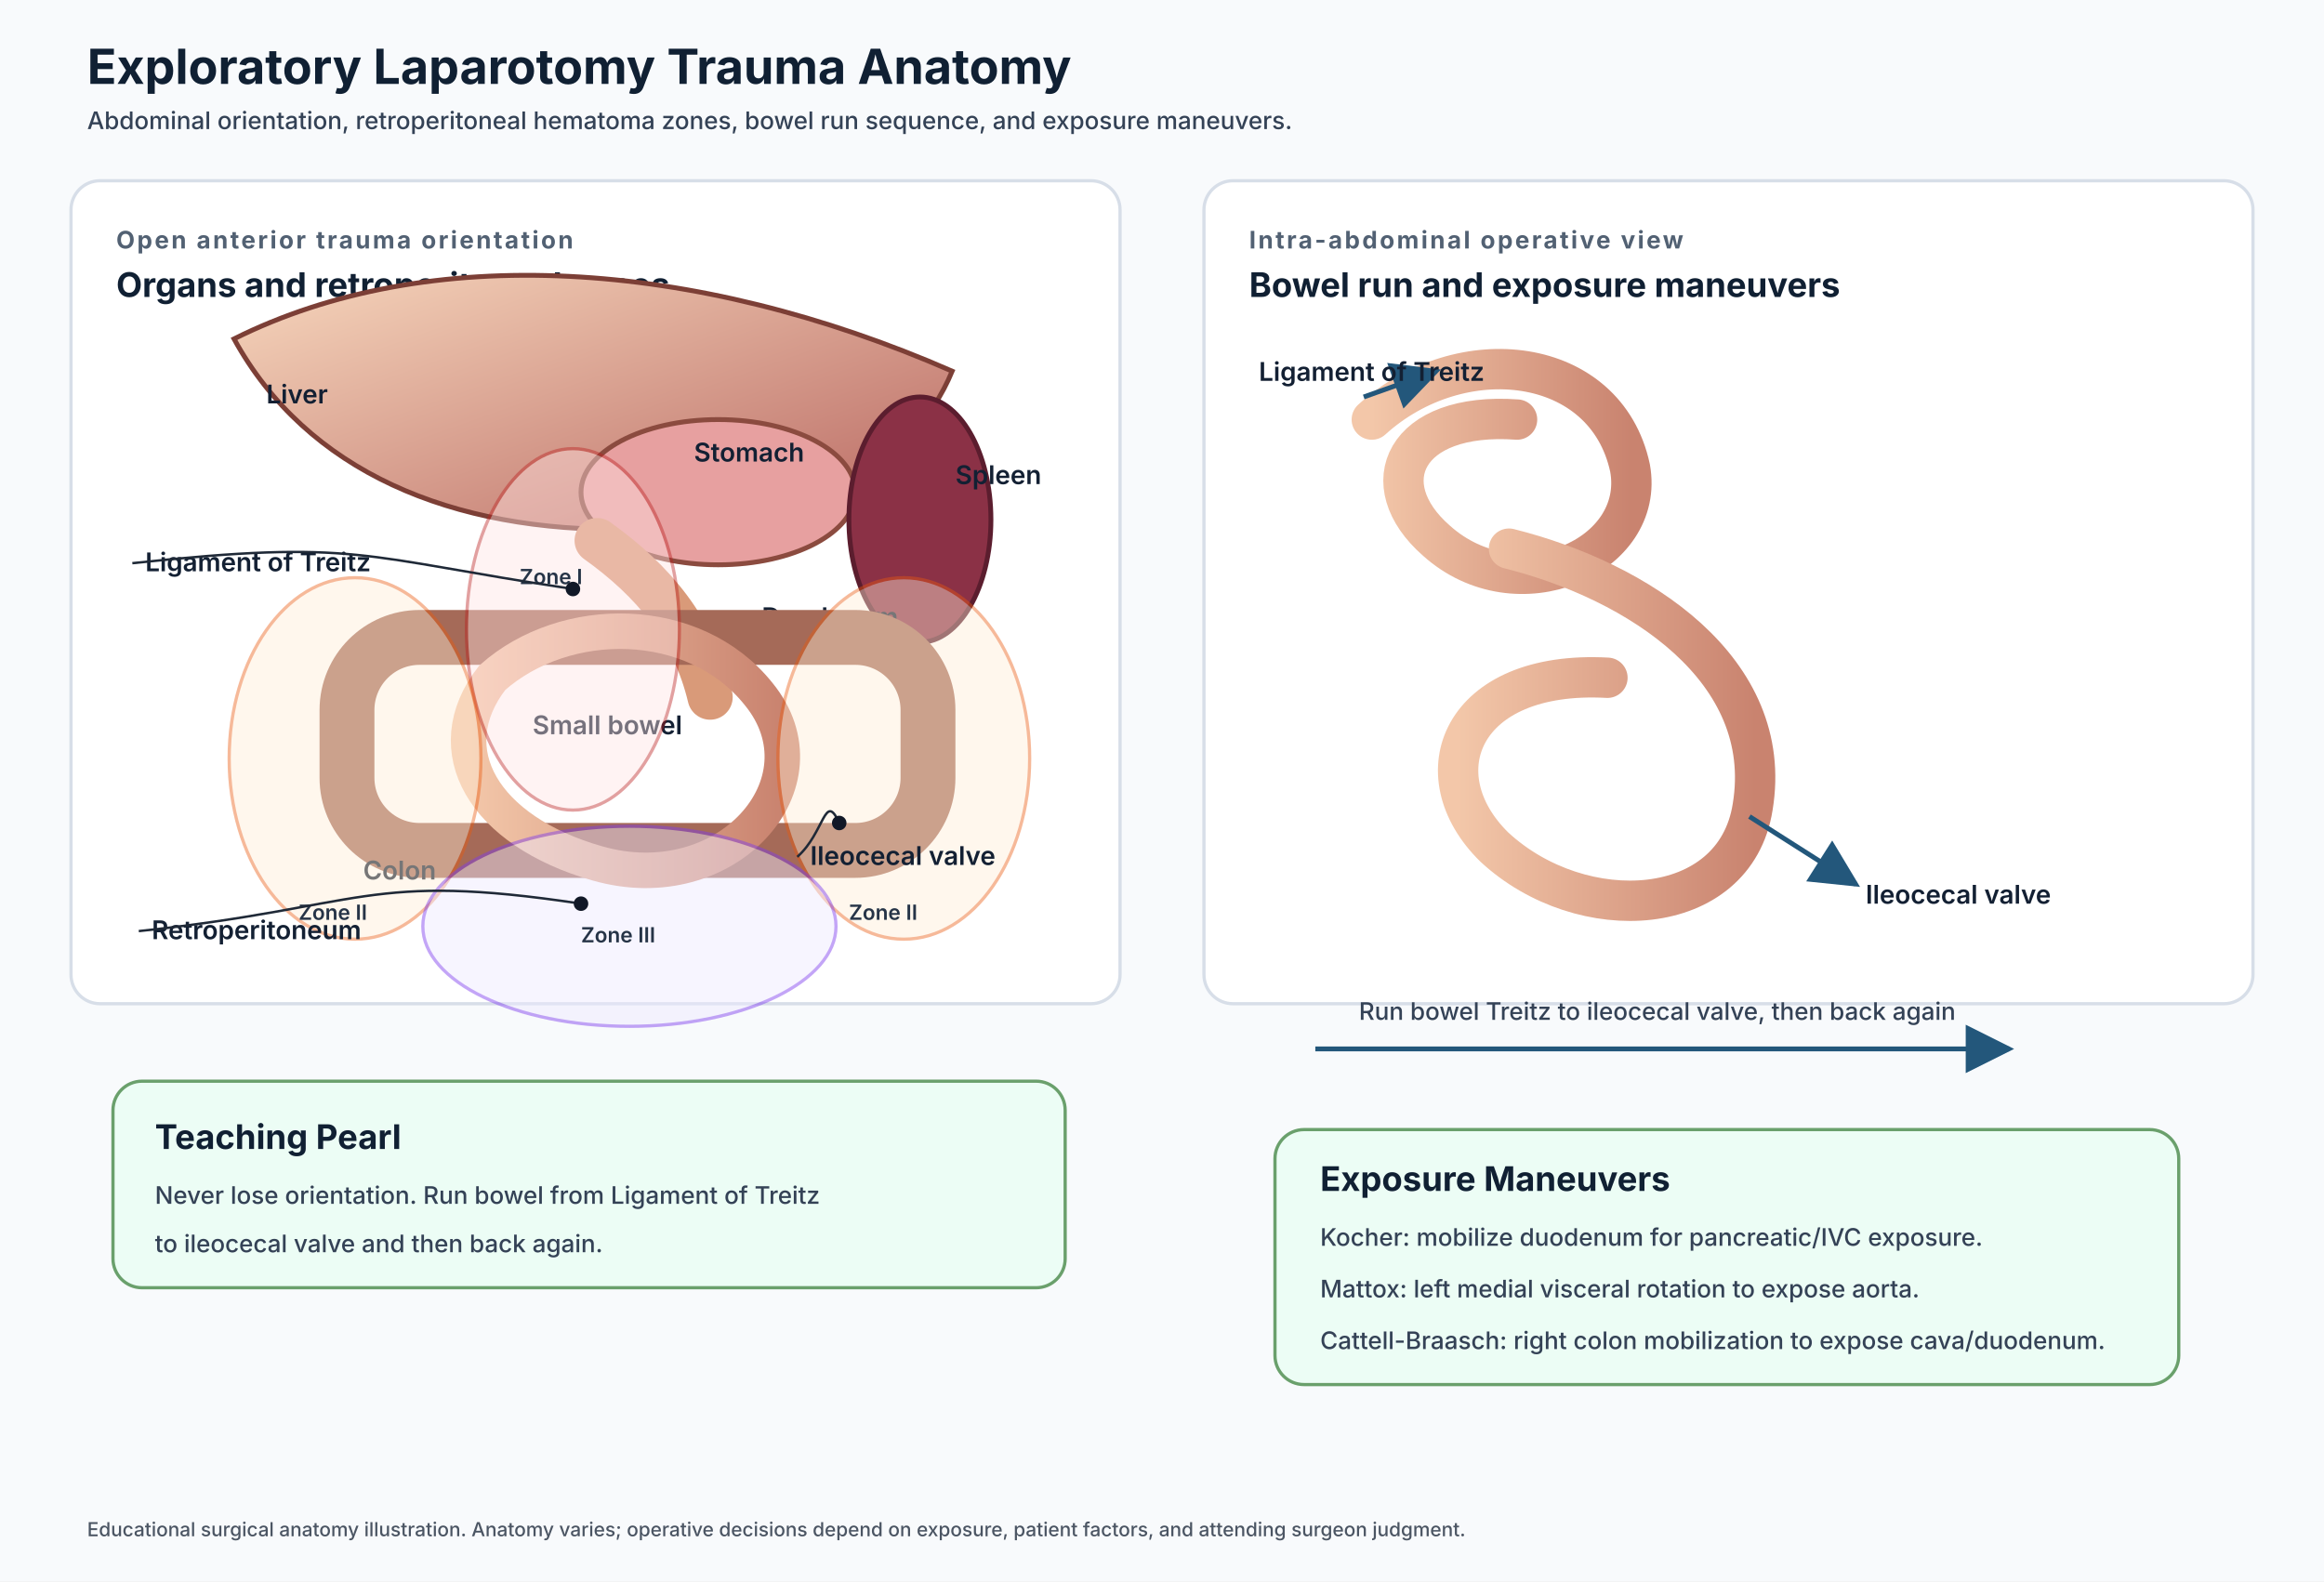
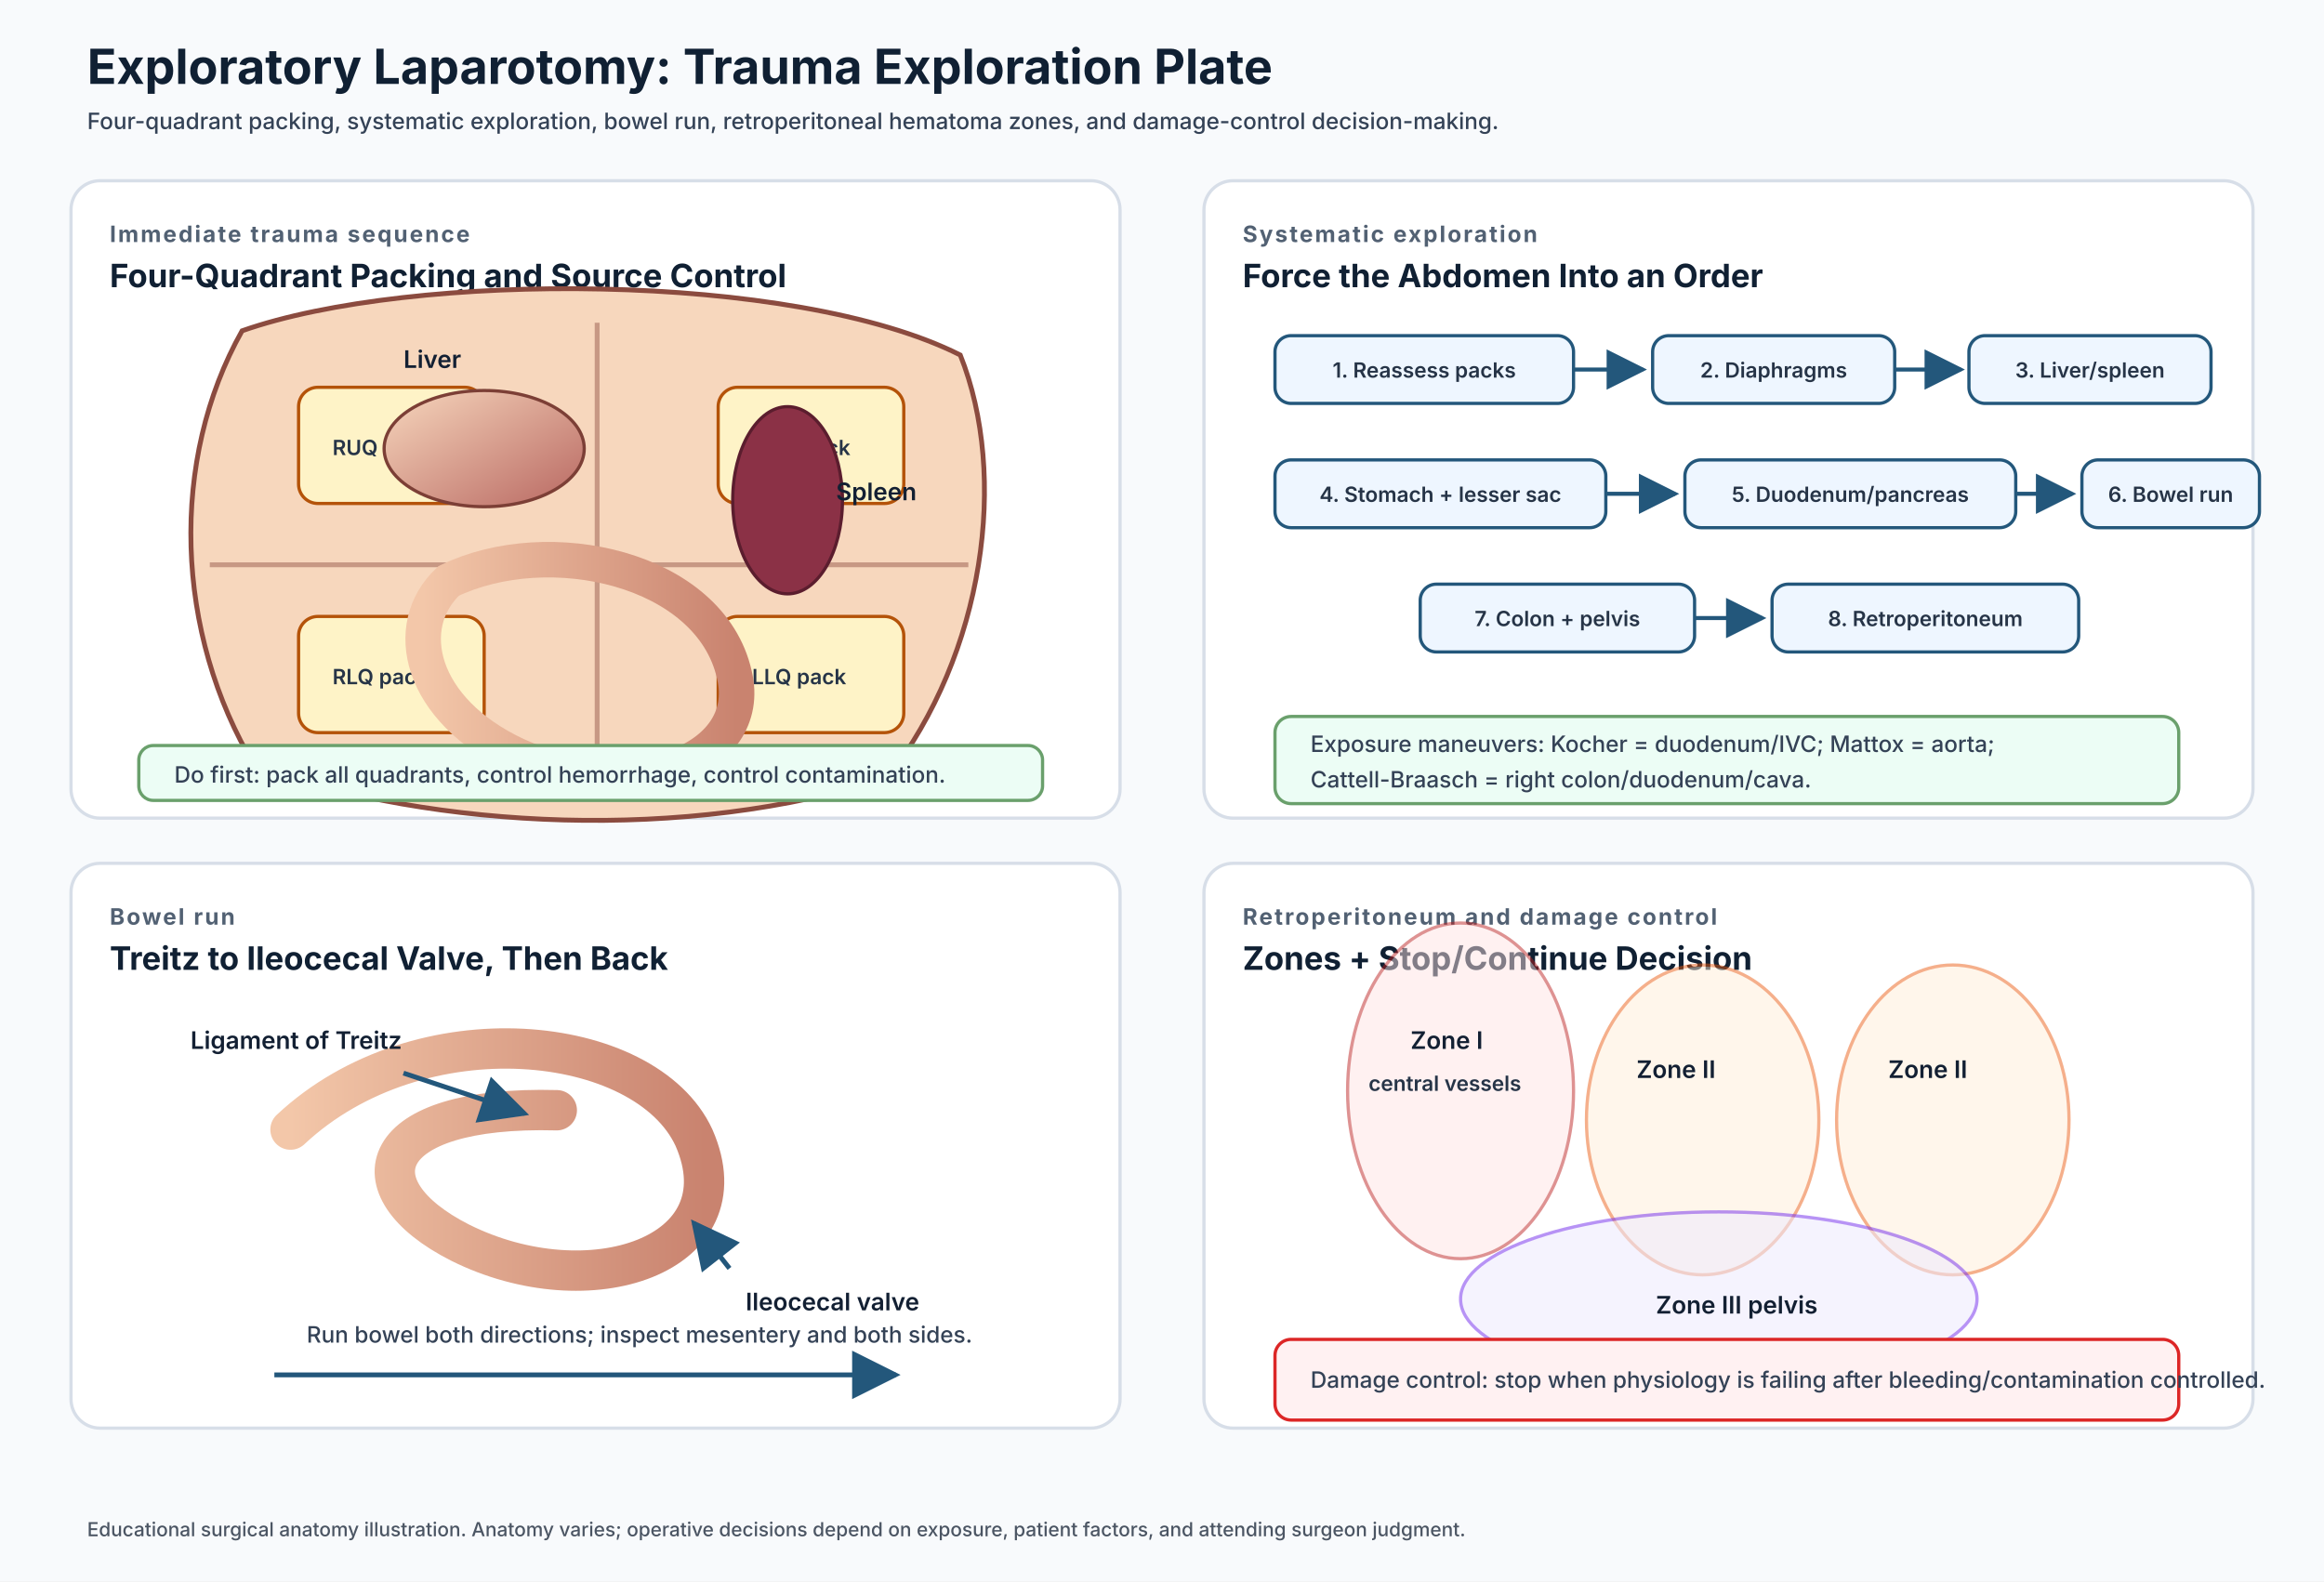
<svg xmlns="http://www.w3.org/2000/svg" viewBox="0 0 1440 980" role="img">
  <defs>
    <linearGradient id="bowel" x1="0" x2="1">
      <stop offset="0" stop-color="#f3c7a9" />
      <stop offset="1" stop-color="#c9836f" />
    </linearGradient>
    <linearGradient id="organ" x1="0" x2="1" y1="0" y2="1">
      <stop offset="0" stop-color="#f7d7bd" />
      <stop offset="1" stop-color="#b86761" />
    </linearGradient>
    <linearGradient id="muscle" x1="0" x2="1">
      <stop offset="0" stop-color="#e7a0a0" />
      <stop offset="1" stop-color="#a94d55" />
    </linearGradient>
    <linearGradient id="thyroid" x1="0" x2="1">
      <stop offset="0" stop-color="#c77a66" />
      <stop offset="1" stop-color="#8c3f45" />
    </linearGradient>
    <marker id="dot" markerWidth="8" markerHeight="8" refX="4" refY="4">
      <circle cx="4" cy="4" r="3" fill="#111827" />
    </marker>
    <marker id="arrow" markerWidth="10" markerHeight="10" refX="9" refY="5" orient="auto">
      <path d="M0,0 L10,5 L0,10 z" fill="#23577b" />
    </marker>
    <style>
- .bg{fill:#f8fafc}.panel{fill:#fff;stroke:#d7dee8;stroke-width:2}.title{font:700 30px Inter,Arial,sans-serif;fill:#102033}.sub{font:700 15px Inter,Arial,sans-serif;fill:#526173;text-transform:uppercase;letter-spacing:1.4px}.h{font:700 21px Inter,Arial,sans-serif;fill:#102033}.label{font:600 16px Inter,Arial,sans-serif;fill:#132033}.small{font:600 13px Inter,Arial,sans-serif;fill:#263447}.note{font:500 15px Inter,Arial,sans-serif;fill:#344256}.tiny{font:500 12px Inter,Arial,sans-serif;fill:#4b5563}.leader{fill:none;stroke:#1f2937;stroke-width:1.5;marker-end:url(#dot)}.artery{fill:none;stroke:#b91c1c;stroke-width:6;stroke-linecap:round;stroke-linejoin:round}.vein{fill:none;stroke:#2563eb;stroke-width:6;stroke-linecap:round}.nerve{fill:none;stroke:#d6a21e;stroke-width:5;stroke-linecap:round;stroke-dasharray:8 5}.duct{fill:none;stroke:#7f9b42;stroke-width:13;stroke-linecap:round;stroke-linejoin:round}.danger{fill:#fff1f2;stroke:#dc2626;stroke-width:2}.pearl{fill:#ecfdf5;stroke:#6aa06c;stroke-width:2}.variant{fill:#fff7ed;stroke:#f59e0b;stroke-width:2}.flow{fill:#eef6ff;stroke:#23577b;stroke-width:2}.mesh{fill:#dbeafe;stroke:#2563eb;stroke-width:2;stroke-dasharray:6 4}.zone1{fill:#fee2e2;stroke:#b91c1c;stroke-width:2}.zone2{fill:#ffedd5;stroke:#ea580c;stroke-width:2}.zone3{fill:#ede9fe;stroke:#7c3aed;stroke-width:2}
+ .bg{fill:#f8fafc}.panel{fill:#fff;stroke:#d7dee8;stroke-width:2}.title{font:700 30px Inter,Arial,sans-serif;fill:#102033}.sub{font:700 14px Inter,Arial,sans-serif;fill:#526173;text-transform:uppercase;letter-spacing:1.2px}.h{font:700 20px Inter,Arial,sans-serif;fill:#102033}.label{font:600 15px Inter,Arial,sans-serif;fill:#132033}.small{font:600 13px Inter,Arial,sans-serif;fill:#263447}.note{font:500 14px Inter,Arial,sans-serif;fill:#344256}.tiny{font:500 12px Inter,Arial,sans-serif;fill:#4b5563}.leader{fill:none;stroke:#1f2937;stroke-width:1.5;marker-end:url(#dot)}.artery{fill:none;stroke:#b91c1c;stroke-width:5;stroke-linecap:round;stroke-linejoin:round}.vein{fill:none;stroke:#2563eb;stroke-width:5;stroke-linecap:round}.nerve{fill:none;stroke:#d6a21e;stroke-width:4.5;stroke-linecap:round;stroke-dasharray:7 5}.duct{fill:none;stroke:#7f9b42;stroke-width:12;stroke-linecap:round;stroke-linejoin:round}.danger{fill:#fff1f2;stroke:#dc2626;stroke-width:2}.pearl{fill:#ecfdf5;stroke:#6aa06c;stroke-width:2}.variant{fill:#fff7ed;stroke:#f59e0b;stroke-width:2}.flow{fill:#eef6ff;stroke:#23577b;stroke-width:2}.mesh{fill:#dbeafe;stroke:#2563eb;stroke-width:2;stroke-dasharray:6 4}.zone1{fill:#fee2e2;stroke:#b91c1c;stroke-width:2}.zone2{fill:#ffedd5;stroke:#ea580c;stroke-width:2}.zone3{fill:#ede9fe;stroke:#7c3aed;stroke-width:2}.pack{fill:#fef3c7;stroke:#b45309;stroke-width:2}.cut{stroke:#dc2626;stroke-width:5;stroke-dasharray:9 7}.fat{fill:#f6d7a8;stroke:#b7791f;stroke-width:2}
</style>
  </defs>
  <rect width="1440" height="980" class="bg" />
-   <text x="54" y="52" class="title">Exploratory Laparotomy Trauma Anatomy</text>
-   <text x="54" y="80" class="note">Abdominal orientation, retroperitoneal hematoma zones, bowel run sequence, and exposure maneuvers.</text>
-   <rect x="44" y="112" width="650" height="510" rx="18" class="panel" />
-   <text x="72" y="154" class="sub">Open anterior trauma orientation</text>
-   <text x="72" y="184" class="h">Organs and retroperitoneal zones</text>
-   <path d="M145 210 C265 150 430 160 590 230 C565 290 500 325 390 328 C280 330 190 292 145 210Z" fill="url(#organ)" stroke="#7c3f36" stroke-width="3" />
-   <text x="165" y="250" class="label">Liver</text>
-   <ellipse cx="445" cy="305" rx="85" ry="45" fill="#e7a0a0" stroke="#8b4b3f" stroke-width="3" />
-   <text x="430" y="286" class="label">Stomach</text>
-   <ellipse cx="570" cy="322" rx="44" ry="76" fill="#8b3146" stroke="#5b1d2e" stroke-width="3" />
-   <text x="592" y="300" class="label">Spleen</text>
-   <path d="M370 335 C405 360 430 390 440 432" fill="none" stroke="#d99a79" stroke-width="28" stroke-linecap="round" />
-   <text x="472" y="388" class="label">Duodenum</text>
-   <rect x="215" y="395" width="360" height="132" rx="45" fill="none" stroke="#a56a58" stroke-width="34" />
-   <text x="225" y="545" class="label">Colon</text>
-   <path d="M305 420 C350 380 430 380 470 430 C515 485 450 558 370 535 C300 515 270 465 305 420Z" fill="none" stroke="url(#bowel)" stroke-width="22" stroke-linecap="round" />
-   <text x="330" y="455" class="label">Small bowel</text>
-   <ellipse cx="355" cy="390" rx="66" ry="112" class="zone1" opacity=".42" />
-   <text x="322" y="362" class="small">Zone I</text>
-   <ellipse cx="220" cy="470" rx="78" ry="112" class="zone2" opacity=".42" />
-   <ellipse cx="560" cy="470" rx="78" ry="112" class="zone2" opacity=".42" />
-   <text x="185" y="570" class="small">Zone II</text>
-   <text x="526" y="570" class="small">Zone II</text>
-   <ellipse cx="390" cy="574" rx="128" ry="62" class="zone3" opacity=".46" />
-   <text x="360" y="584" class="small">Zone III</text>
-   <text x="94" y="582" class="label">Retroperitoneum</text>
-   <path d="M86 577 C227 562, 227 540, 360 560" class="leader" />
-   <text x="502" y="536" class="label">Ileocecal valve</text>
-   <path d="M494 531 C511 516, 511 490, 520 510" class="leader" />
-   <text x="90" y="354" class="label">Ligament of Treitz</text>
-   <path d="M82 349 C222 334, 222 345, 355 365" class="leader" />
-   <rect x="746" y="112" width="650" height="510" rx="18" class="panel" />
-   <text x="774" y="154" class="sub">Intra-abdominal operative view</text>
-   <text x="774" y="184" class="h">Bowel run and exposure maneuvers</text>
-   <path d="M850 260 C905 210 995 220 1010 290 C1020 345 940 380 890 335 C850 300 870 255 940 260" fill="none" stroke="url(#bowel)" stroke-width="25" stroke-linecap="round" />
-   <path d="M935 340 C1015 360 1100 415 1086 500 C1075 570 980 575 926 525 C880 480 905 415 996 420" fill="none" stroke="url(#bowel)" stroke-width="25" stroke-linecap="round" />
-   <path d="M845 246 L890 230" stroke="#23577b" stroke-width="3" marker-end="url(#arrow)" />
-   <text x="780" y="236" class="label">Ligament of Treitz</text>
-   <path d="M1084 506 L1150 548" stroke="#23577b" stroke-width="3" marker-end="url(#arrow)" />
-   <text x="1156" y="560" class="label">Ileocecal valve</text>
-   <path d="M815 650 L1245 650" stroke="#23577b" stroke-width="3" marker-end="url(#arrow)" />
-   <text x="842" y="632" class="note">Run bowel Treitz to ileocecal valve, then back again</text>
-   <rect x="790" y="700" width="560" height="158" rx="18" class="pearl" />
-   <text x="818" y="738" class="h">Exposure Maneuvers</text>
-   <text x="818" y="772" class="note">Kocher: mobilize duodenum for pancreatic/IVC exposure.</text>
-   <text x="818" y="804" class="note">Mattox: left medial visceral rotation to expose aorta.</text>
-   <text x="818" y="836" class="note">Cattell-Braasch: right colon mobilization to expose cava/duodenum.</text>
-   <rect x="70" y="670" width="590" height="128" rx="18" class="pearl" />
-   <text x="96" y="712" class="h">Teaching Pearl</text>
-   <text x="96" y="746" class="note">Never lose orientation. Run bowel from Ligament of Treitz</text>
-   <text x="96" y="776" class="note">to ileocecal valve and then back again.</text>
+   <text x="54" y="52" class="title">Exploratory Laparotomy: Trauma Exploration Plate</text>
+   <text x="54" y="80" class="note">Four-quadrant packing, systematic exploration, bowel run, retroperitoneal hematoma zones, and damage-control decision-making.</text>
+   <rect x="44" y="112" width="650" height="395" rx="18" class="panel" />
+   <text x="68" y="150" class="sub">Immediate trauma sequence</text>
+   <text x="68" y="178" class="h">Four-Quadrant Packing and Source Control</text>
+   <path d="M150 205 C255 168 492 168 595 220 C625 295 610 405 550 482 C425 522 270 514 158 475 C108 392 105 285 150 205Z" fill="#f7d7bd" stroke="#8b4b3f" stroke-width="3" />
+   <path d="M370 200 L370 492" stroke="#8b4b3f" stroke-width="3" opacity=".45" />
+   <path d="M130 350 L600 350" stroke="#8b4b3f" stroke-width="3" opacity=".45" />
+   <rect x="185" y="240" width="115" height="72" rx="12" class="pack" />
+   <text x="206" y="282" class="small">RUQ pack</text>
+   <rect x="445" y="240" width="115" height="72" rx="12" class="pack" />
+   <text x="466" y="282" class="small">LUQ pack</text>
+   <rect x="185" y="382" width="115" height="72" rx="12" class="pack" />
+   <text x="206" y="424" class="small">RLQ pack</text>
+   <rect x="445" y="382" width="115" height="72" rx="12" class="pack" />
+   <text x="466" y="424" class="small">LLQ pack</text>
+   <ellipse cx="300" cy="278" rx="62" ry="36" fill="url(#organ)" stroke="#7c3f36" stroke-width="2" />
+   <text x="250" y="228" class="label">Liver</text>
+   <ellipse cx="488" cy="310" rx="34" ry="58" fill="#8b3146" stroke="#5b1d2e" stroke-width="2" />
+   <text x="518" y="310" class="label">Spleen</text>
+   <path d="M278 360 C340 330 440 352 455 418 C468 472 390 500 320 468 C260 440 248 388 278 360Z" fill="none" stroke="url(#bowel)" stroke-width="22" stroke-linecap="round" />
+   <rect x="86" y="462" width="560" height="34" rx="9" class="pearl" />
+   <text x="108" y="485" class="note">Do first: pack all quadrants, control hemorrhage, control contamination.</text>
+   <rect x="746" y="112" width="650" height="395" rx="18" class="panel" />
+   <text x="770" y="150" class="sub">Systematic exploration</text>
+   <text x="770" y="178" class="h">Force the Abdomen Into an Order</text>
+   <rect x="790" y="208" width="185" height="42" rx="10" class="flow" />
+   <text x="882.5" y="234" text-anchor="middle" class="small">1. Reassess packs</text>
+   <path d="M975 229 L1018 229" stroke="#23577b" stroke-width="2.5" marker-end="url(#arrow)" />
+   <rect x="1024" y="208" width="150" height="42" rx="10" class="flow" />
+   <text x="1099.0" y="234" text-anchor="middle" class="small">2. Diaphragms</text>
+   <path d="M1174 229 L1215 229" stroke="#23577b" stroke-width="2.5" marker-end="url(#arrow)" />
+   <rect x="1220" y="208" width="150" height="42" rx="10" class="flow" />
+   <text x="1295.0" y="234" text-anchor="middle" class="small">3. Liver/spleen</text>
+   <rect x="790" y="285" width="205" height="42" rx="10" class="flow" />
+   <text x="892.5" y="311" text-anchor="middle" class="small">4. Stomach + lesser sac</text>
+   <path d="M995 306 L1038 306" stroke="#23577b" stroke-width="2.5" marker-end="url(#arrow)" />
+   <rect x="1044" y="285" width="205" height="42" rx="10" class="flow" />
+   <text x="1146.5" y="311" text-anchor="middle" class="small">5. Duodenum/pancreas</text>
+   <path d="M1249 306 L1284 306" stroke="#23577b" stroke-width="2.5" marker-end="url(#arrow)" />
+   <rect x="1290" y="285" width="110" height="42" rx="10" class="flow" />
+   <text x="1345.0" y="311" text-anchor="middle" class="small">6. Bowel run</text>
+   <rect x="880" y="362" width="170" height="42" rx="10" class="flow" />
+   <text x="965.0" y="388" text-anchor="middle" class="small">7. Colon + pelvis</text>
+   <path d="M1050 383 L1092 383" stroke="#23577b" stroke-width="2.5" marker-end="url(#arrow)" />
+   <rect x="1098" y="362" width="190" height="42" rx="10" class="flow" />
+   <text x="1193.0" y="388" text-anchor="middle" class="small">8. Retroperitoneum</text>
+   <rect x="790" y="444" width="560" height="54" rx="10" class="pearl" />
+   <text x="812" y="466" class="note">Exposure maneuvers: Kocher = duodenum/IVC; Mattox = aorta;</text>
+   <text x="812" y="488" class="note">Cattell-Braasch = right colon/duodenum/cava.</text>
+   <rect x="44" y="535" width="650" height="350" rx="18" class="panel" />
+   <text x="68" y="573" class="sub">Bowel run</text>
+   <text x="68" y="601" class="h">Treitz to Ileocecal Valve, Then Back</text>
+   <path d="M180 700 C260 625 400 640 430 705 C462 778 365 810 285 770 C218 736 232 685 345 688" fill="none" stroke="url(#bowel)" stroke-width="25" stroke-linecap="round" />
+   <text x="118" y="650" class="label">Ligament of Treitz</text>
+   <path d="M250 665 L325 690" stroke="#23577b" stroke-width="3" marker-end="url(#arrow)" />
+   <text x="462" y="812" class="label">Ileocecal valve</text>
+   <path d="M452 786 L430 758" stroke="#23577b" stroke-width="3" marker-end="url(#arrow)" />
+   <path d="M170 852 L555 852" stroke="#23577b" stroke-width="3" marker-end="url(#arrow)" />
+   <text x="190" y="832" class="note">Run bowel both directions; inspect mesentery and both sides.</text>
+   <rect x="746" y="535" width="650" height="350" rx="18" class="panel" />
+   <text x="770" y="573" class="sub">Retroperitoneum and damage control</text>
+   <text x="770" y="601" class="h">Zones + Stop/Continue Decision</text>
+   <ellipse cx="905" cy="676" rx="70" ry="104" class="zone1" opacity=".48" />
+   <text x="874" y="650" class="label">Zone I</text>
+   <text x="848" y="676" class="small">central vessels</text>
+   <ellipse cx="1055" cy="694" rx="72" ry="96" class="zone2" opacity=".48" />
+   <ellipse cx="1210" cy="694" rx="72" ry="96" class="zone2" opacity=".48" />
+   <text x="1014" y="668" class="label">Zone II</text>
+   <text x="1170" y="668" class="label">Zone II</text>
+   <ellipse cx="1065" cy="805" rx="160" ry="54" class="zone3" opacity=".55" />
+   <text x="1026" y="814" class="label">Zone III pelvis</text>
+   <rect x="790" y="830" width="560" height="50" rx="10" class="danger" />
+   <text x="812" y="860" class="note">Damage control: stop when physiology is failing after bleeding/contamination controlled.</text>
  <text x="54" y="952" class="tiny">Educational surgical anatomy illustration. Anatomy varies; operative decisions depend on exposure, patient factors, and attending surgeon judgment.</text>
</svg>
